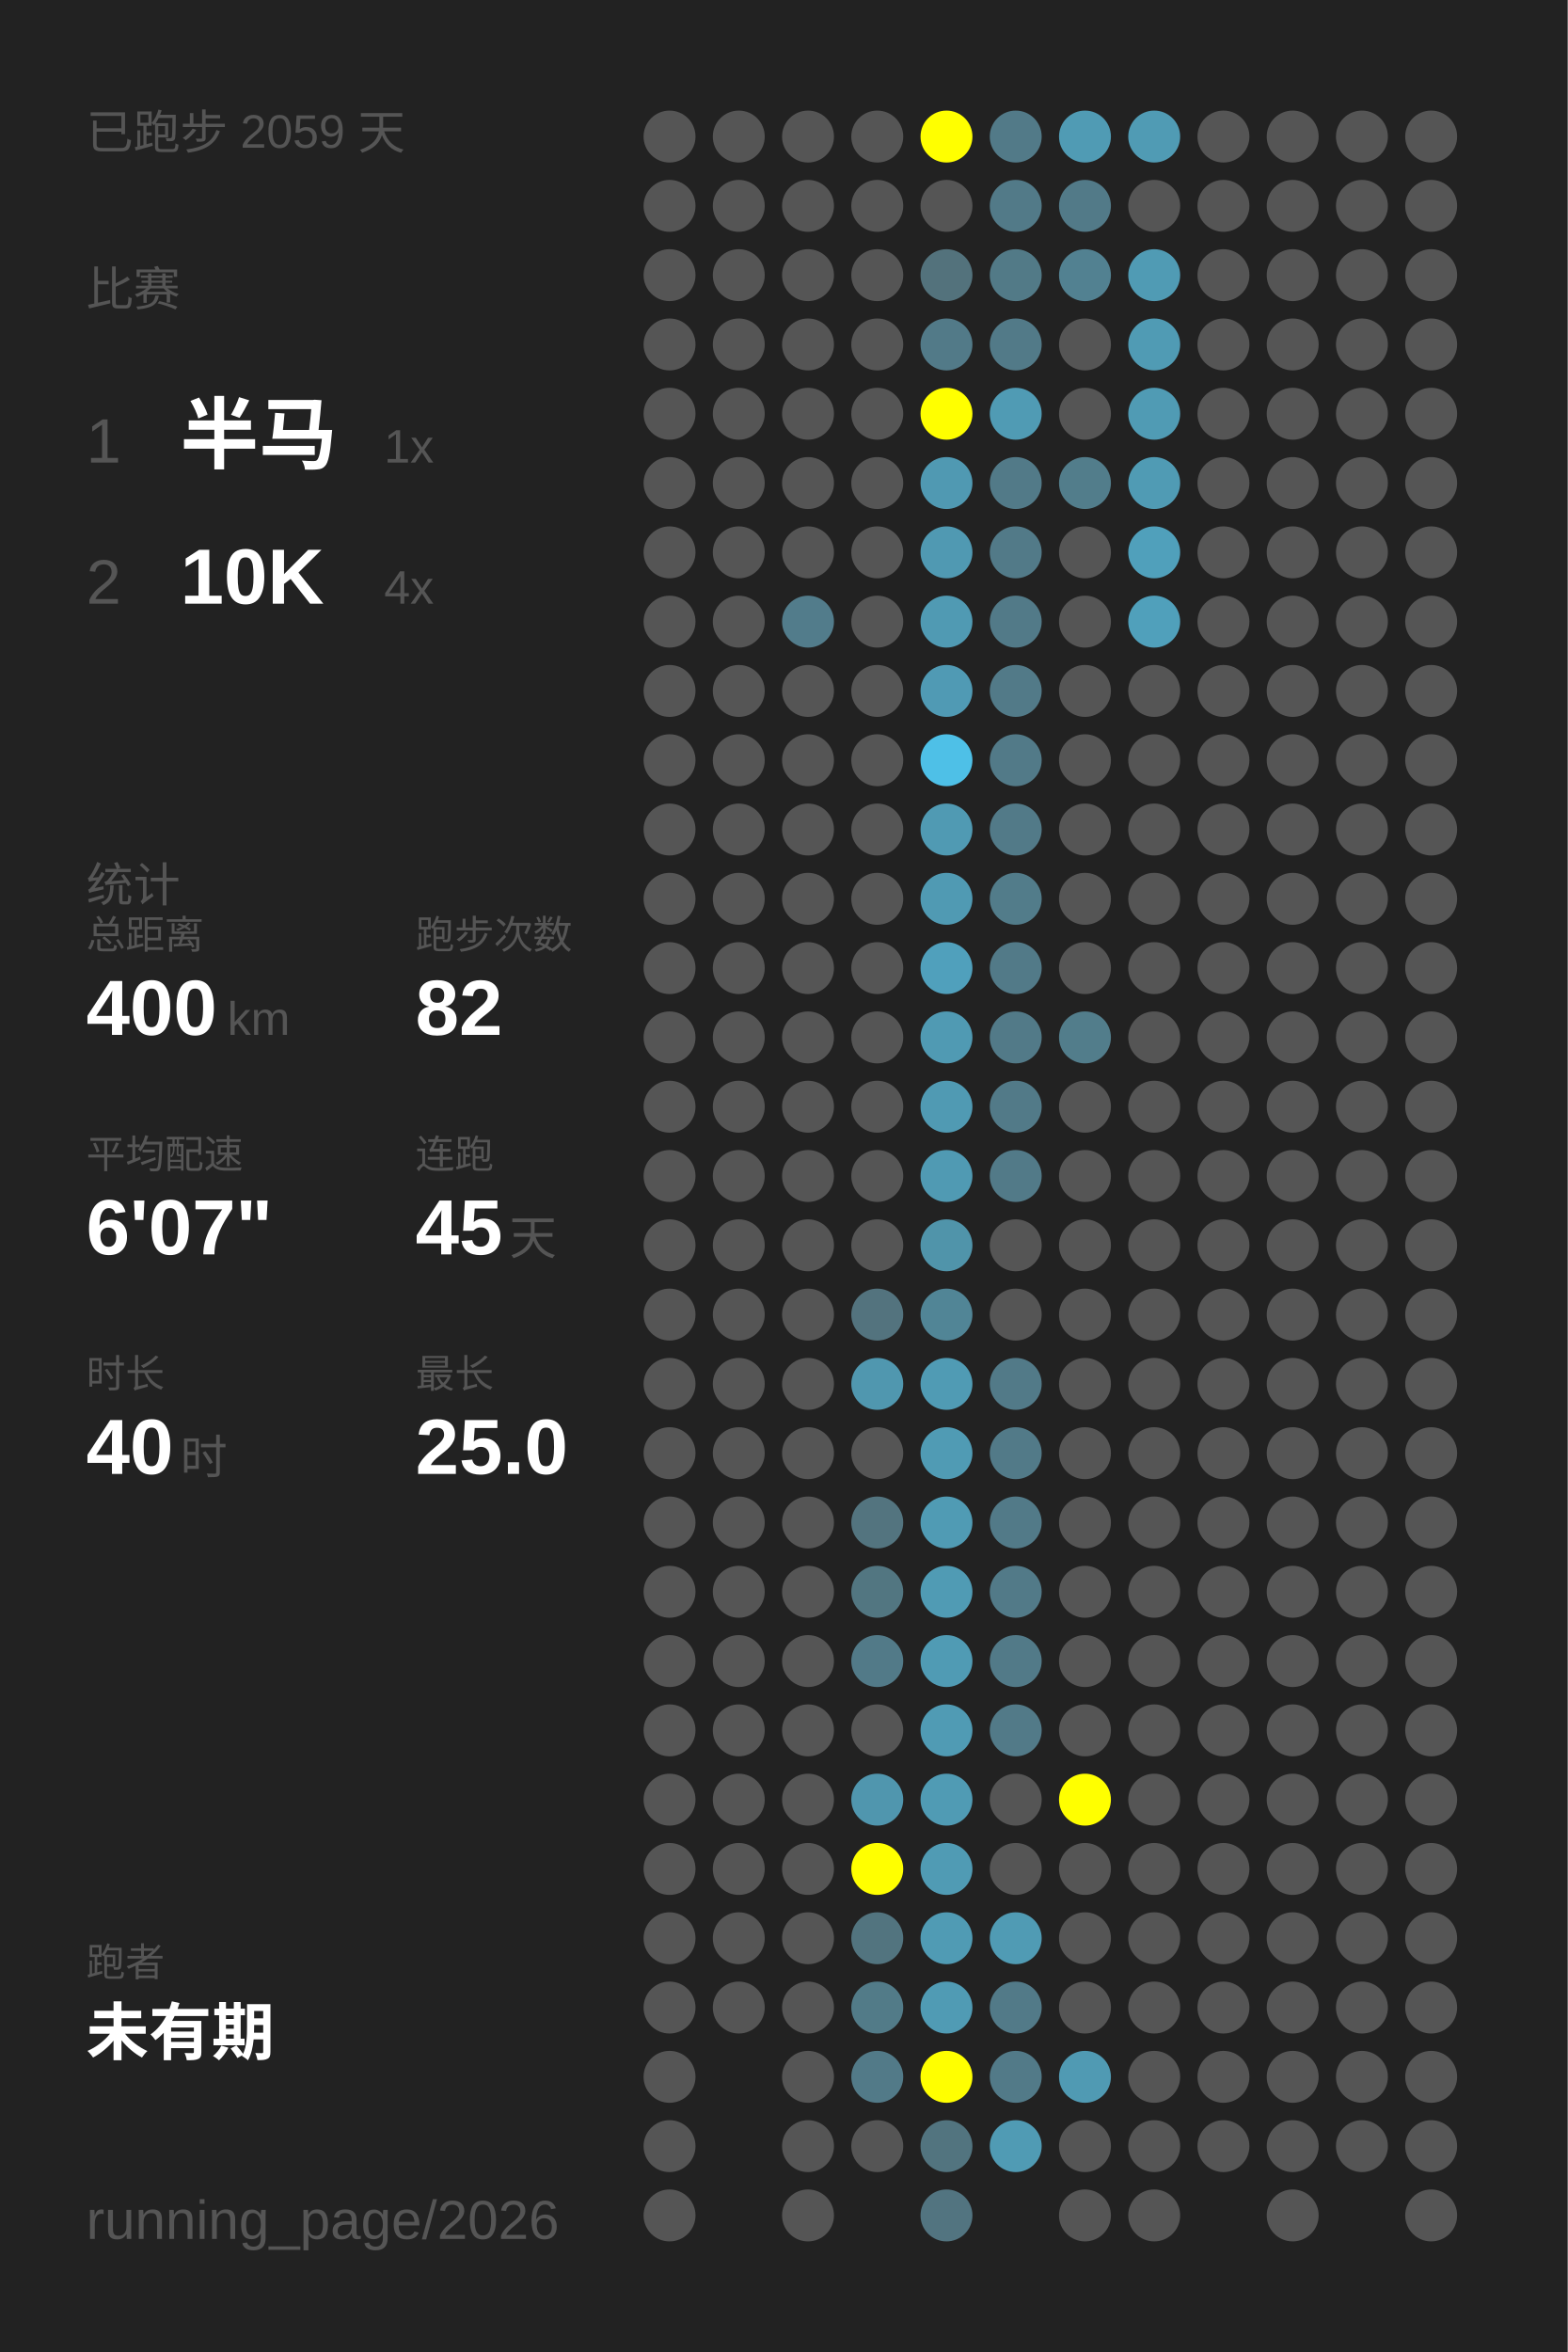
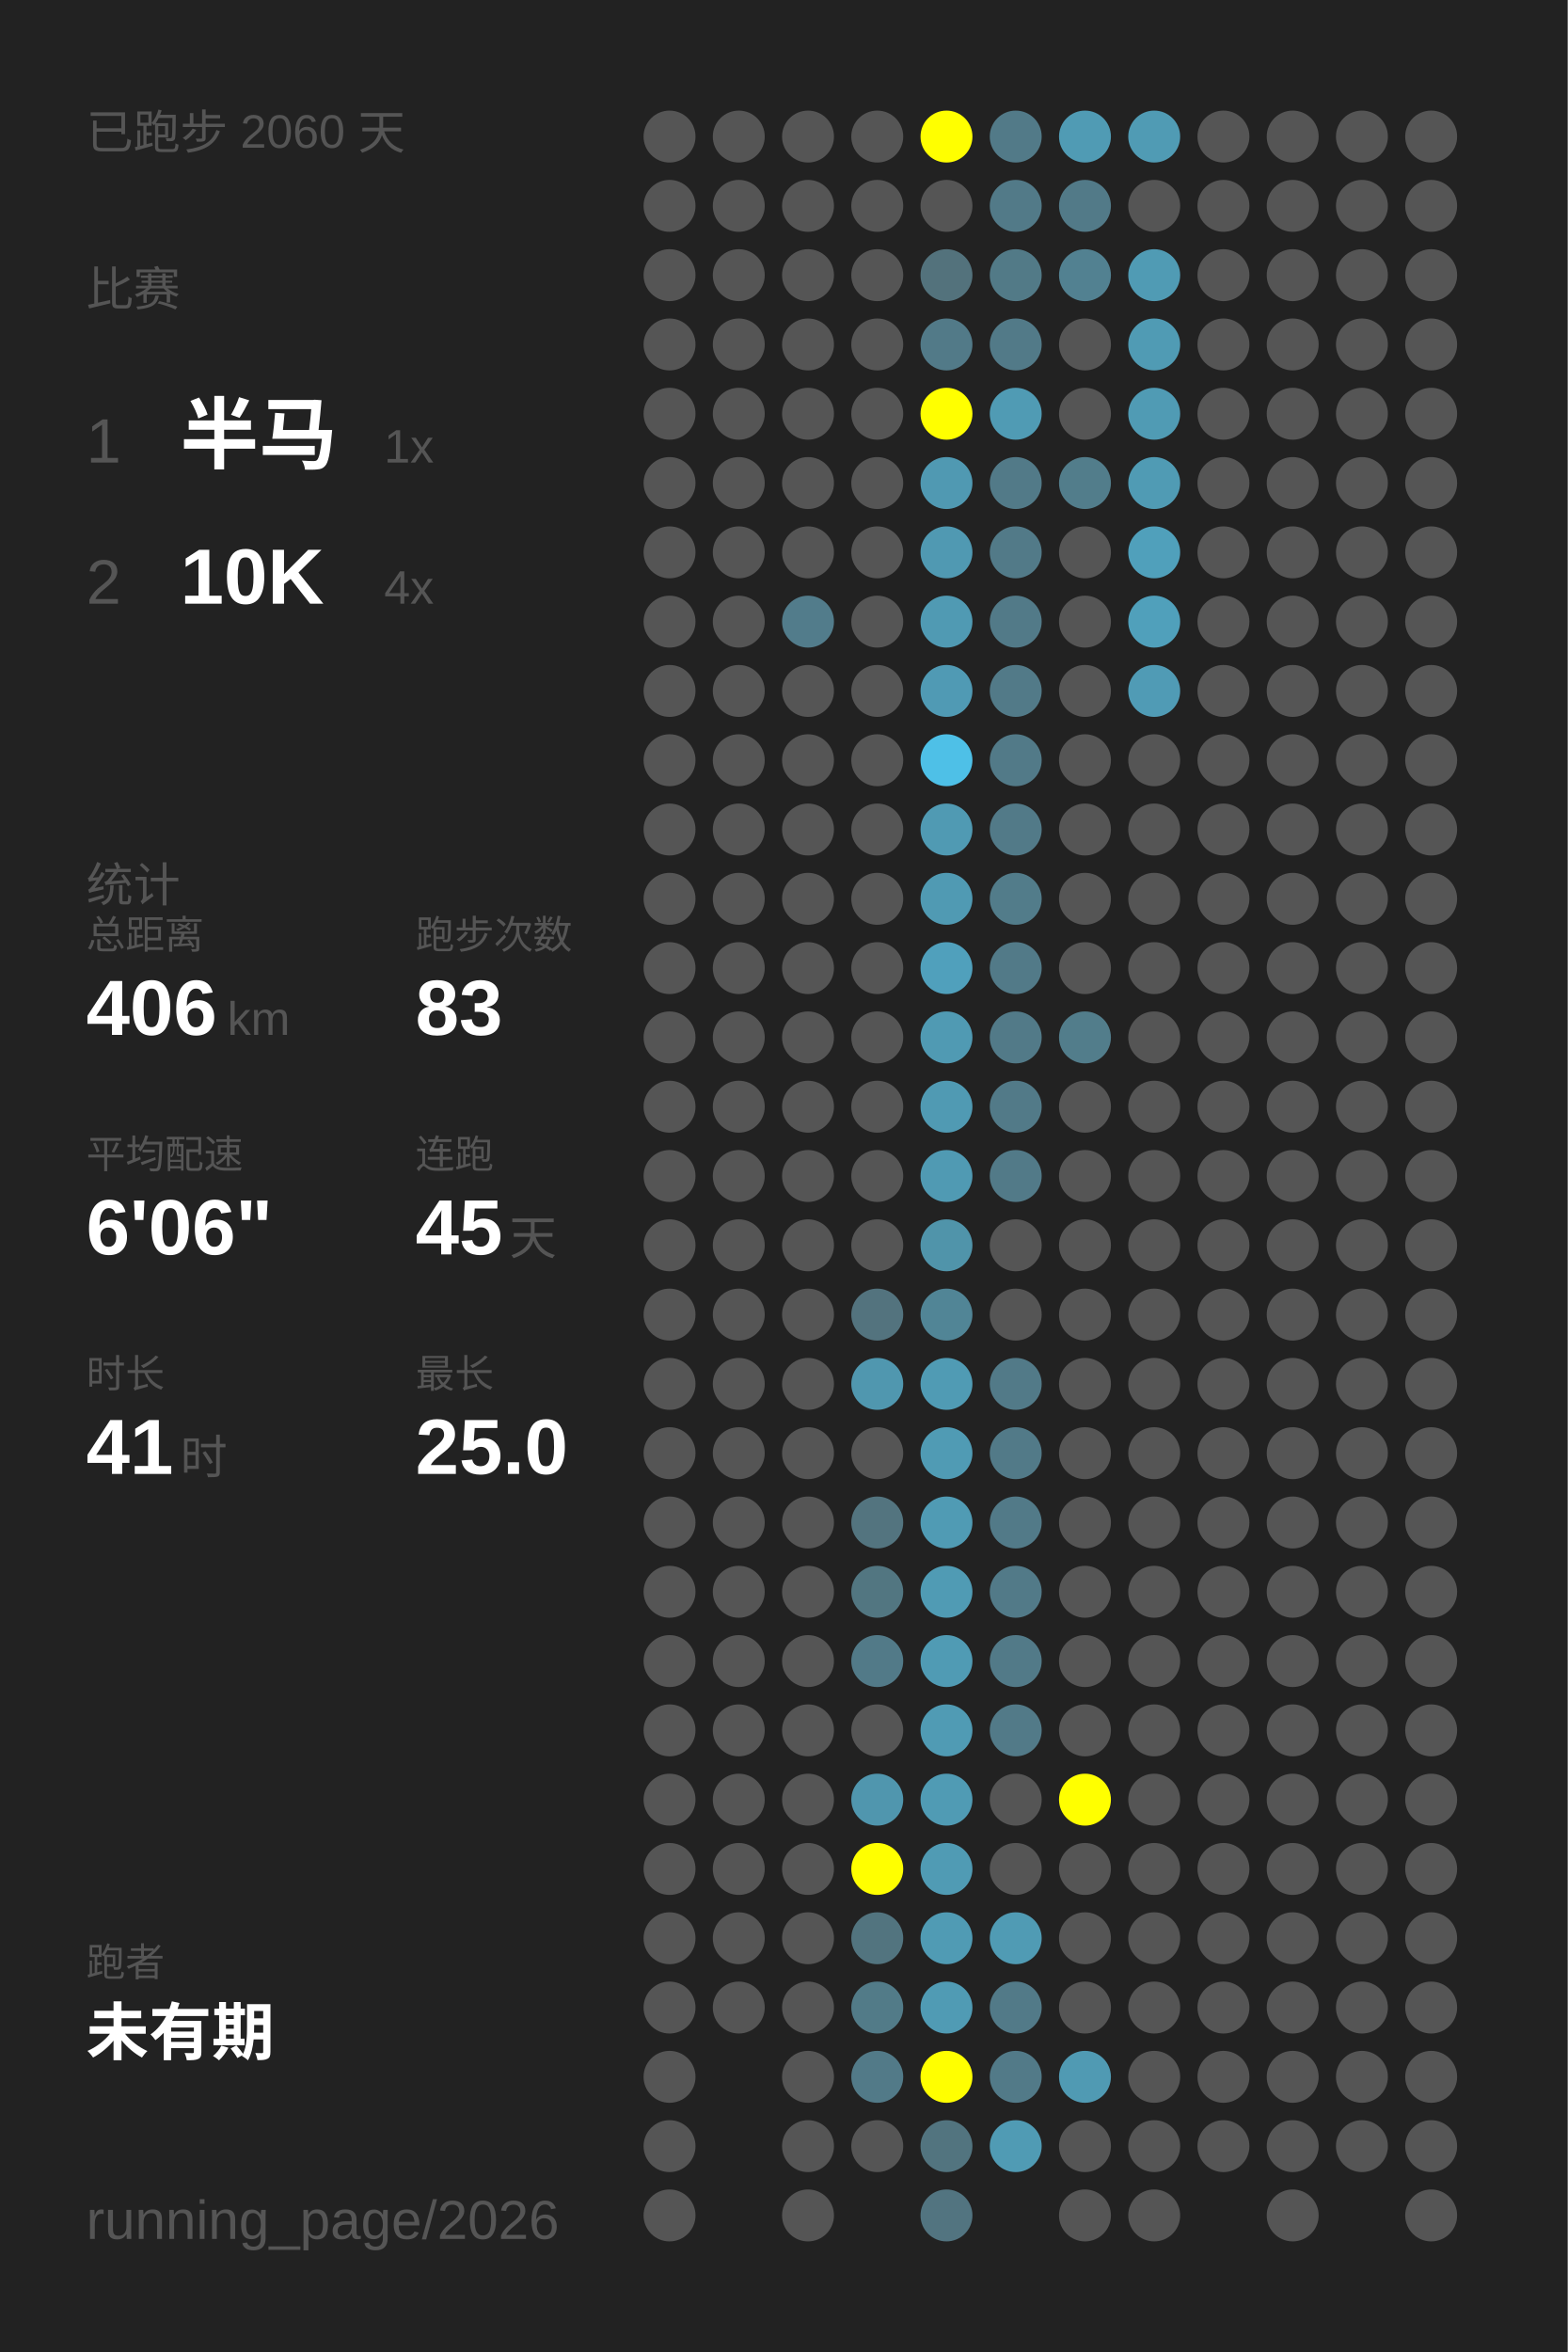
<svg xmlns="http://www.w3.org/2000/svg" baseProfile="full" height="300mm" version="1.1" viewBox="0,0,200,300" width="200mm">
  <defs />
  <rect fill="#222222" height="300" width="200" x="0" y="0" />
-   <text fill="#555555" style="font-size:6px; font-family:Arial;" x="11" y="19">已跑步 2059 天</text>
+   <text fill="#555555" style="font-size:6px; font-family:Arial;" x="11" y="19">已跑步 2060 天</text>
  <text fill="#555555" style="font-size:6px; font-family:Arial;" x="11" y="39">比赛</text>
  <text fill="#555555" style="font-size:8px; font-family:Arial;" x="11" y="59">1</text>
  <text fill="#FFFFFF" style="font-size:10px; font-family:Arial; font-weight:bold;" x="23" y="59">半马</text>
  <text fill="#555555" style="font-size:6px; font-family:Arial;" x="49" y="59">1x</text>
  <text fill="#555555" style="font-size:8px; font-family:Arial;" x="11" y="77">2</text>
  <text fill="#FFFFFF" style="font-size:10px; font-family:Arial; font-weight:bold;" x="23" y="77">10K</text>
  <text fill="#555555" style="font-size:6px; font-family:Arial;" x="49" y="77">4x</text>
  <text fill="#555555" style="font-size:6px; font-family:Arial;" x="11" y="115">统计</text>
  <text fill="#555555" style="font-size:5px; font-family:Arial;" x="11" y="121">总距离</text>
-   <text fill="#FFFFFF" style="font-size:10px; font-family:Arial; font-weight:bold;" x="11" y="132">400</text>
+   <text fill="#FFFFFF" style="font-size:10px; font-family:Arial; font-weight:bold;" x="11" y="132">406</text>
  <text fill="#555555" style="font-size:6px; font-family:Arial;" x="29" y="132">km</text>
  <text fill="#555555" style="font-size:5px; font-family:Arial;" x="53" y="121">跑步次数</text>
-   <text fill="#FFFFFF" style="font-size:10px; font-family:Arial; font-weight:bold;" x="53" y="132">82</text>
+   <text fill="#FFFFFF" style="font-size:10px; font-family:Arial; font-weight:bold;" x="53" y="132">83</text>
  <text fill="#555555" style="font-size:5px; font-family:Arial;" x="11" y="149">平均配速</text>
-   <text fill="#FFFFFF" style="font-size:10px; font-family:Arial; font-weight:bold;" x="11" y="160">6'07"</text>
+   <text fill="#FFFFFF" style="font-size:10px; font-family:Arial; font-weight:bold;" x="11" y="160">6'06"</text>
  <text fill="#555555" style="font-size:5px; font-family:Arial;" x="53" y="149">连跑</text>
  <text fill="#FFFFFF" style="font-size:10px; font-family:Arial; font-weight:bold;" x="53" y="160">45</text>
  <text fill="#555555" style="font-size:6px; font-family:Arial;" x="65" y="160">天</text>
  <text fill="#555555" style="font-size:5px; font-family:Arial;" x="11" y="177">时长</text>
-   <text fill="#FFFFFF" style="font-size:10px; font-family:Arial; font-weight:bold;" x="11" y="188">40</text>
+   <text fill="#FFFFFF" style="font-size:10px; font-family:Arial; font-weight:bold;" x="11" y="188">41</text>
  <text fill="#555555" style="font-size:6px; font-family:Arial;" x="23" y="188">时</text>
  <text fill="#555555" style="font-size:5px; font-family:Arial;" x="53" y="177">最长</text>
  <text fill="#FFFFFF" style="font-size:10px; font-family:Arial; font-weight:bold;" x="53" y="188">25.0</text>
  <text fill="#555555" style="font-size:5px; font-family:Arial;" x="11" y="252.065">跑者</text>
  <text fill="#FFFFFF" style="font-size:8px; font-family:Arial; font-weight:bold;" x="11" y="262.065">未有期</text>
  <text fill="#555555" style="font-size:7px; font-family:Arial;" x="11" y="285.581">running_page/2026</text>
  <circle cx="85.417" cy="17.419" fill="#555555" r="3.312" />
  <circle cx="85.417" cy="26.258" fill="#555555" r="3.312" />
  <circle cx="85.417" cy="35.097" fill="#555555" r="3.312" />
  <circle cx="85.417" cy="43.935" fill="#555555" r="3.312" />
  <circle cx="85.417" cy="52.774" fill="#555555" r="3.312" />
  <circle cx="85.417" cy="61.613" fill="#555555" r="3.312" />
  <circle cx="85.417" cy="70.452" fill="#555555" r="3.312" />
  <circle cx="85.417" cy="79.29" fill="#555555" r="3.312" />
  <circle cx="85.417" cy="88.129" fill="#555555" r="3.312" />
  <circle cx="85.417" cy="96.968" fill="#555555" r="3.312" />
  <circle cx="85.417" cy="105.806" fill="#555555" r="3.312" />
  <circle cx="85.417" cy="114.645" fill="#555555" r="3.312" />
  <circle cx="85.417" cy="123.484" fill="#555555" r="3.312" />
  <circle cx="85.417" cy="132.323" fill="#555555" r="3.312" />
  <circle cx="85.417" cy="141.161" fill="#555555" r="3.312" />
  <circle cx="85.417" cy="150" fill="#555555" r="3.312" />
  <circle cx="85.417" cy="158.839" fill="#555555" r="3.312" />
  <circle cx="85.417" cy="167.677" fill="#555555" r="3.312" />
  <circle cx="85.417" cy="176.516" fill="#555555" r="3.312" />
  <circle cx="85.417" cy="185.355" fill="#555555" r="3.312" />
  <circle cx="85.417" cy="194.194" fill="#555555" r="3.312" />
  <circle cx="85.417" cy="203.032" fill="#555555" r="3.312" />
  <circle cx="85.417" cy="211.871" fill="#555555" r="3.312" />
  <circle cx="85.417" cy="220.71" fill="#555555" r="3.312" />
  <circle cx="85.417" cy="229.548" fill="#555555" r="3.312" />
  <circle cx="85.417" cy="238.387" fill="#555555" r="3.312" />
  <circle cx="85.417" cy="247.226" fill="#555555" r="3.312" />
  <circle cx="85.417" cy="256.065" fill="#555555" r="3.312" />
  <circle cx="85.417" cy="264.903" fill="#555555" r="3.312" />
  <circle cx="85.417" cy="273.742" fill="#555555" r="3.312" />
  <circle cx="85.417" cy="282.581" fill="#555555" r="3.312" />
  <circle cx="94.25" cy="17.419" fill="#555555" r="3.312" />
  <circle cx="94.25" cy="26.258" fill="#555555" r="3.312" />
  <circle cx="94.25" cy="35.097" fill="#555555" r="3.312" />
  <circle cx="94.25" cy="43.935" fill="#555555" r="3.312" />
  <circle cx="94.25" cy="52.774" fill="#555555" r="3.312" />
  <circle cx="94.25" cy="61.613" fill="#555555" r="3.312" />
  <circle cx="94.25" cy="70.452" fill="#555555" r="3.312" />
  <circle cx="94.25" cy="79.29" fill="#555555" r="3.312" />
  <circle cx="94.25" cy="88.129" fill="#555555" r="3.312" />
  <circle cx="94.25" cy="96.968" fill="#555555" r="3.312" />
  <circle cx="94.25" cy="105.806" fill="#555555" r="3.312" />
  <circle cx="94.25" cy="114.645" fill="#555555" r="3.312" />
  <circle cx="94.25" cy="123.484" fill="#555555" r="3.312" />
  <circle cx="94.25" cy="132.323" fill="#555555" r="3.312" />
  <circle cx="94.25" cy="141.161" fill="#555555" r="3.312" />
  <circle cx="94.25" cy="150" fill="#555555" r="3.312" />
  <circle cx="94.25" cy="158.839" fill="#555555" r="3.312" />
  <circle cx="94.25" cy="167.677" fill="#555555" r="3.312" />
  <circle cx="94.25" cy="176.516" fill="#555555" r="3.312" />
  <circle cx="94.25" cy="185.355" fill="#555555" r="3.312" />
  <circle cx="94.25" cy="194.194" fill="#555555" r="3.312" />
  <circle cx="94.25" cy="203.032" fill="#555555" r="3.312" />
  <circle cx="94.25" cy="211.871" fill="#555555" r="3.312" />
  <circle cx="94.25" cy="220.71" fill="#555555" r="3.312" />
  <circle cx="94.25" cy="229.548" fill="#555555" r="3.312" />
  <circle cx="94.25" cy="238.387" fill="#555555" r="3.312" />
  <circle cx="94.25" cy="247.226" fill="#555555" r="3.312" />
  <circle cx="94.25" cy="256.065" fill="#555555" r="3.312" />
  <circle cx="103.083" cy="17.419" fill="#555555" r="3.312" />
  <circle cx="103.083" cy="26.258" fill="#555555" r="3.312" />
  <circle cx="103.083" cy="35.097" fill="#555555" r="3.312" />
  <circle cx="103.083" cy="43.935" fill="#555555" r="3.312" />
  <circle cx="103.083" cy="52.774" fill="#555555" r="3.312" />
  <circle cx="103.083" cy="61.613" fill="#555555" r="3.312" />
  <circle cx="103.083" cy="70.452" fill="#555555" r="3.312" />
  <circle cx="103.083" cy="79.29" fill="#527c8b" r="3.312" />
  <circle cx="103.083" cy="88.129" fill="#555555" r="3.312" />
  <circle cx="103.083" cy="96.968" fill="#555555" r="3.312" />
  <circle cx="103.083" cy="105.806" fill="#555555" r="3.312" />
  <circle cx="103.083" cy="114.645" fill="#555555" r="3.312" />
  <circle cx="103.083" cy="123.484" fill="#555555" r="3.312" />
  <circle cx="103.083" cy="132.323" fill="#555555" r="3.312" />
  <circle cx="103.083" cy="141.161" fill="#555555" r="3.312" />
  <circle cx="103.083" cy="150" fill="#555555" r="3.312" />
  <circle cx="103.083" cy="158.839" fill="#555555" r="3.312" />
  <circle cx="103.083" cy="167.677" fill="#555555" r="3.312" />
  <circle cx="103.083" cy="176.516" fill="#555555" r="3.312" />
  <circle cx="103.083" cy="185.355" fill="#555555" r="3.312" />
  <circle cx="103.083" cy="194.194" fill="#555555" r="3.312" />
  <circle cx="103.083" cy="203.032" fill="#555555" r="3.312" />
  <circle cx="103.083" cy="211.871" fill="#555555" r="3.312" />
  <circle cx="103.083" cy="220.71" fill="#555555" r="3.312" />
  <circle cx="103.083" cy="229.548" fill="#555555" r="3.312" />
  <circle cx="103.083" cy="238.387" fill="#555555" r="3.312" />
  <circle cx="103.083" cy="247.226" fill="#555555" r="3.312" />
  <circle cx="103.083" cy="256.065" fill="#555555" r="3.312" />
  <circle cx="103.083" cy="264.903" fill="#555555" r="3.312" />
  <circle cx="103.083" cy="273.742" fill="#555555" r="3.312" />
  <circle cx="103.083" cy="282.581" fill="#555555" r="3.312" />
  <circle cx="111.917" cy="17.419" fill="#555555" r="3.312" />
  <circle cx="111.917" cy="26.258" fill="#555555" r="3.312" />
  <circle cx="111.917" cy="35.097" fill="#555555" r="3.312" />
  <circle cx="111.917" cy="43.935" fill="#555555" r="3.312" />
  <circle cx="111.917" cy="52.774" fill="#555555" r="3.312" />
  <circle cx="111.917" cy="61.613" fill="#555555" r="3.312" />
  <circle cx="111.917" cy="70.452" fill="#555555" r="3.312" />
  <circle cx="111.917" cy="79.29" fill="#555555" r="3.312" />
  <circle cx="111.917" cy="88.129" fill="#555555" r="3.312" />
  <circle cx="111.917" cy="96.968" fill="#555555" r="3.312" />
  <circle cx="111.917" cy="105.806" fill="#555555" r="3.312" />
  <circle cx="111.917" cy="114.645" fill="#555555" r="3.312" />
  <circle cx="111.917" cy="123.484" fill="#555555" r="3.312" />
  <circle cx="111.917" cy="132.323" fill="#555555" r="3.312" />
  <circle cx="111.917" cy="141.161" fill="#555555" r="3.312" />
  <circle cx="111.917" cy="150" fill="#555555" r="3.312" />
  <circle cx="111.917" cy="158.839" fill="#555555" r="3.312" />
  <circle cx="111.917" cy="167.677" fill="#53737e" r="3.312" />
  <circle cx="111.917" cy="176.516" fill="#5097af" r="3.312" />
  <circle cx="111.917" cy="185.355" fill="#555555" r="3.312" />
  <circle cx="111.917" cy="194.194" fill="#53747f" r="3.312" />
  <circle cx="111.917" cy="203.032" fill="#527681" r="3.312" />
  <circle cx="111.917" cy="211.871" fill="#527a88" r="3.312" />
  <circle cx="111.917" cy="220.71" fill="#555555" r="3.312" />
  <circle cx="111.917" cy="229.548" fill="#5096ae" r="3.312" />
  <circle cx="111.917" cy="238.387" fill="#FFFF00" r="3.312" />
  <circle cx="111.917" cy="247.226" fill="#52747f" r="3.312" />
  <circle cx="111.917" cy="256.065" fill="#527b88" r="3.312" />
  <circle cx="111.917" cy="264.903" fill="#527a88" r="3.312" />
  <circle cx="111.917" cy="273.742" fill="#555555" r="3.312" />
  <circle cx="120.75" cy="17.419" fill="#FFFF00" r="3.312" />
  <circle cx="120.75" cy="26.258" fill="#555555" r="3.312" />
  <circle cx="120.75" cy="35.097" fill="#53727c" r="3.312" />
  <circle cx="120.75" cy="43.935" fill="#527a88" r="3.312" />
  <circle cx="120.75" cy="52.774" fill="#FFFF00" r="3.312" />
  <circle cx="120.75" cy="61.613" fill="#5099b2" r="3.312" />
  <circle cx="120.75" cy="70.452" fill="#5099b2" r="3.312" />
  <circle cx="120.75" cy="79.29" fill="#509ab3" r="3.312" />
  <circle cx="120.75" cy="88.129" fill="#509ab4" r="3.312" />
  <circle cx="120.75" cy="96.968" fill="#4ec0e7" r="3.312" />
  <circle cx="120.75" cy="105.806" fill="#509ab3" r="3.312" />
  <circle cx="120.75" cy="114.645" fill="#509ab3" r="3.312" />
  <circle cx="120.75" cy="123.484" fill="#50a0bc" r="3.312" />
  <circle cx="120.75" cy="132.323" fill="#509ab3" r="3.312" />
  <circle cx="120.75" cy="141.161" fill="#509ab3" r="3.312" />
  <circle cx="120.75" cy="150" fill="#509ab3" r="3.312" />
  <circle cx="120.75" cy="158.839" fill="#5094aa" r="3.312" />
  <circle cx="120.75" cy="167.677" fill="#518596" r="3.312" />
  <circle cx="120.75" cy="176.516" fill="#509bb4" r="3.312" />
  <circle cx="120.75" cy="185.355" fill="#509bb4" r="3.312" />
  <circle cx="120.75" cy="194.194" fill="#509bb4" r="3.312" />
  <circle cx="120.75" cy="203.032" fill="#509bb4" r="3.312" />
  <circle cx="120.75" cy="211.871" fill="#509bb4" r="3.312" />
  <circle cx="120.75" cy="220.71" fill="#509bb4" r="3.312" />
  <circle cx="120.75" cy="229.548" fill="#509bb4" r="3.312" />
  <circle cx="120.75" cy="238.387" fill="#509bb4" r="3.312" />
  <circle cx="120.75" cy="247.226" fill="#509bb4" r="3.312" />
  <circle cx="120.75" cy="256.065" fill="#509bb4" r="3.312" />
  <circle cx="120.75" cy="264.903" fill="#FFFF00" r="3.312" />
  <circle cx="120.75" cy="273.742" fill="#52747f" r="3.312" />
  <circle cx="120.75" cy="282.581" fill="#527480" r="3.312" />
  <circle cx="129.583" cy="17.419" fill="#527a88" r="3.312" />
  <circle cx="129.583" cy="26.258" fill="#527a88" r="3.312" />
  <circle cx="129.583" cy="35.097" fill="#527a87" r="3.312" />
  <circle cx="129.583" cy="43.935" fill="#527a88" r="3.312" />
  <circle cx="129.583" cy="52.774" fill="#509bb4" r="3.312" />
  <circle cx="129.583" cy="61.613" fill="#527a88" r="3.312" />
  <circle cx="129.583" cy="70.452" fill="#527a88" r="3.312" />
  <circle cx="129.583" cy="79.29" fill="#527a88" r="3.312" />
  <circle cx="129.583" cy="88.129" fill="#527a88" r="3.312" />
  <circle cx="129.583" cy="96.968" fill="#527a88" r="3.312" />
  <circle cx="129.583" cy="105.806" fill="#527a88" r="3.312" />
  <circle cx="129.583" cy="114.645" fill="#527c8a" r="3.312" />
  <circle cx="129.583" cy="123.484" fill="#527a88" r="3.312" />
  <circle cx="129.583" cy="132.323" fill="#527a88" r="3.312" />
  <circle cx="129.583" cy="141.161" fill="#527a88" r="3.312" />
  <circle cx="129.583" cy="150" fill="#527a88" r="3.312" />
  <circle cx="129.583" cy="158.839" fill="#555555" r="3.312" />
  <circle cx="129.583" cy="167.677" fill="#555555" r="3.312" />
  <circle cx="129.583" cy="176.516" fill="#527a88" r="3.312" />
  <circle cx="129.583" cy="185.355" fill="#527a88" r="3.312" />
  <circle cx="129.583" cy="194.194" fill="#527a88" r="3.312" />
  <circle cx="129.583" cy="203.032" fill="#527a88" r="3.312" />
  <circle cx="129.583" cy="211.871" fill="#527a88" r="3.312" />
  <circle cx="129.583" cy="220.71" fill="#527a88" r="3.312" />
  <circle cx="129.583" cy="229.548" fill="#555555" r="3.312" />
  <circle cx="129.583" cy="238.387" fill="#555555" r="3.312" />
  <circle cx="129.583" cy="247.226" fill="#509bb4" r="3.312" />
  <circle cx="129.583" cy="256.065" fill="#527a88" r="3.312" />
  <circle cx="129.583" cy="264.903" fill="#527a88" r="3.312" />
  <circle cx="129.583" cy="273.742" fill="#509bb4" r="3.312" />
  <circle cx="138.417" cy="17.419" fill="#509bb4" r="3.312" />
  <circle cx="138.417" cy="26.258" fill="#527a88" r="3.312" />
  <circle cx="138.417" cy="35.097" fill="#528191" r="3.312" />
  <circle cx="138.417" cy="43.935" fill="#555555" r="3.312" />
  <circle cx="138.417" cy="52.774" fill="#555555" r="3.312" />
  <circle cx="138.417" cy="61.613" fill="#527d8b" r="3.312" />
  <circle cx="138.417" cy="70.452" fill="#555555" r="3.312" />
  <circle cx="138.417" cy="79.29" fill="#555555" r="3.312" />
  <circle cx="138.417" cy="88.129" fill="#555555" r="3.312" />
  <circle cx="138.417" cy="96.968" fill="#555555" r="3.312" />
  <circle cx="138.417" cy="105.806" fill="#555555" r="3.312" />
  <circle cx="138.417" cy="114.645" fill="#555555" r="3.312" />
  <circle cx="138.417" cy="123.484" fill="#555555" r="3.312" />
  <circle cx="138.417" cy="132.323" fill="#527d8b" r="3.312" />
  <circle cx="138.417" cy="141.161" fill="#555555" r="3.312" />
  <circle cx="138.417" cy="150" fill="#555555" r="3.312" />
  <circle cx="138.417" cy="158.839" fill="#555555" r="3.312" />
  <circle cx="138.417" cy="167.677" fill="#555555" r="3.312" />
  <circle cx="138.417" cy="176.516" fill="#555555" r="3.312" />
  <circle cx="138.417" cy="185.355" fill="#555555" r="3.312" />
  <circle cx="138.417" cy="194.194" fill="#555555" r="3.312" />
  <circle cx="138.417" cy="203.032" fill="#555555" r="3.312" />
  <circle cx="138.417" cy="211.871" fill="#555555" r="3.312" />
  <circle cx="138.417" cy="220.71" fill="#555555" r="3.312" />
  <circle cx="138.417" cy="229.548" fill="#FFFF00" r="3.312" />
  <circle cx="138.417" cy="238.387" fill="#555555" r="3.312" />
  <circle cx="138.417" cy="247.226" fill="#555555" r="3.312" />
  <circle cx="138.417" cy="256.065" fill="#555555" r="3.312" />
  <circle cx="138.417" cy="264.903" fill="#509ab3" r="3.312" />
  <circle cx="138.417" cy="273.742" fill="#555555" r="3.312" />
  <circle cx="138.417" cy="282.581" fill="#555555" r="3.312" />
  <circle cx="147.25" cy="17.419" fill="#509bb4" r="3.312" />
  <circle cx="147.25" cy="26.258" fill="#555555" r="3.312" />
  <circle cx="147.25" cy="35.097" fill="#509bb4" r="3.312" />
  <circle cx="147.25" cy="43.935" fill="#509bb4" r="3.312" />
  <circle cx="147.25" cy="52.774" fill="#509bb4" r="3.312" />
  <circle cx="147.25" cy="61.613" fill="#509bb4" r="3.312" />
  <circle cx="147.25" cy="70.452" fill="#50a0bb" r="3.312" />
  <circle cx="147.25" cy="79.29" fill="#50a0bb" r="3.312" />
-   <circle cx="147.25" cy="88.129" fill="#555555" r="3.312" />
+   <circle cx="147.25" cy="88.129" fill="#509bb5" r="3.312" />
  <circle cx="147.25" cy="96.968" fill="#555555" r="3.312" />
  <circle cx="147.25" cy="105.806" fill="#555555" r="3.312" />
  <circle cx="147.25" cy="114.645" fill="#555555" r="3.312" />
  <circle cx="147.25" cy="123.484" fill="#555555" r="3.312" />
  <circle cx="147.25" cy="132.323" fill="#555555" r="3.312" />
  <circle cx="147.25" cy="141.161" fill="#555555" r="3.312" />
  <circle cx="147.25" cy="150" fill="#555555" r="3.312" />
  <circle cx="147.25" cy="158.839" fill="#555555" r="3.312" />
  <circle cx="147.25" cy="167.677" fill="#555555" r="3.312" />
  <circle cx="147.25" cy="176.516" fill="#555555" r="3.312" />
  <circle cx="147.25" cy="185.355" fill="#555555" r="3.312" />
  <circle cx="147.25" cy="194.194" fill="#555555" r="3.312" />
  <circle cx="147.25" cy="203.032" fill="#555555" r="3.312" />
  <circle cx="147.25" cy="211.871" fill="#555555" r="3.312" />
  <circle cx="147.25" cy="220.71" fill="#555555" r="3.312" />
  <circle cx="147.25" cy="229.548" fill="#555555" r="3.312" />
  <circle cx="147.25" cy="238.387" fill="#555555" r="3.312" />
  <circle cx="147.25" cy="247.226" fill="#555555" r="3.312" />
  <circle cx="147.25" cy="256.065" fill="#555555" r="3.312" />
  <circle cx="147.25" cy="264.903" fill="#555555" r="3.312" />
  <circle cx="147.25" cy="273.742" fill="#555555" r="3.312" />
  <circle cx="147.25" cy="282.581" fill="#555555" r="3.312" />
  <circle cx="156.083" cy="17.419" fill="#555555" r="3.312" />
  <circle cx="156.083" cy="26.258" fill="#555555" r="3.312" />
  <circle cx="156.083" cy="35.097" fill="#555555" r="3.312" />
  <circle cx="156.083" cy="43.935" fill="#555555" r="3.312" />
  <circle cx="156.083" cy="52.774" fill="#555555" r="3.312" />
  <circle cx="156.083" cy="61.613" fill="#555555" r="3.312" />
  <circle cx="156.083" cy="70.452" fill="#555555" r="3.312" />
  <circle cx="156.083" cy="79.29" fill="#555555" r="3.312" />
  <circle cx="156.083" cy="88.129" fill="#555555" r="3.312" />
  <circle cx="156.083" cy="96.968" fill="#555555" r="3.312" />
  <circle cx="156.083" cy="105.806" fill="#555555" r="3.312" />
  <circle cx="156.083" cy="114.645" fill="#555555" r="3.312" />
  <circle cx="156.083" cy="123.484" fill="#555555" r="3.312" />
  <circle cx="156.083" cy="132.323" fill="#555555" r="3.312" />
  <circle cx="156.083" cy="141.161" fill="#555555" r="3.312" />
  <circle cx="156.083" cy="150" fill="#555555" r="3.312" />
  <circle cx="156.083" cy="158.839" fill="#555555" r="3.312" />
  <circle cx="156.083" cy="167.677" fill="#555555" r="3.312" />
  <circle cx="156.083" cy="176.516" fill="#555555" r="3.312" />
  <circle cx="156.083" cy="185.355" fill="#555555" r="3.312" />
  <circle cx="156.083" cy="194.194" fill="#555555" r="3.312" />
  <circle cx="156.083" cy="203.032" fill="#555555" r="3.312" />
  <circle cx="156.083" cy="211.871" fill="#555555" r="3.312" />
  <circle cx="156.083" cy="220.71" fill="#555555" r="3.312" />
  <circle cx="156.083" cy="229.548" fill="#555555" r="3.312" />
  <circle cx="156.083" cy="238.387" fill="#555555" r="3.312" />
  <circle cx="156.083" cy="247.226" fill="#555555" r="3.312" />
  <circle cx="156.083" cy="256.065" fill="#555555" r="3.312" />
  <circle cx="156.083" cy="264.903" fill="#555555" r="3.312" />
  <circle cx="156.083" cy="273.742" fill="#555555" r="3.312" />
  <circle cx="164.917" cy="17.419" fill="#555555" r="3.312" />
  <circle cx="164.917" cy="26.258" fill="#555555" r="3.312" />
  <circle cx="164.917" cy="35.097" fill="#555555" r="3.312" />
  <circle cx="164.917" cy="43.935" fill="#555555" r="3.312" />
  <circle cx="164.917" cy="52.774" fill="#555555" r="3.312" />
  <circle cx="164.917" cy="61.613" fill="#555555" r="3.312" />
  <circle cx="164.917" cy="70.452" fill="#555555" r="3.312" />
  <circle cx="164.917" cy="79.29" fill="#555555" r="3.312" />
  <circle cx="164.917" cy="88.129" fill="#555555" r="3.312" />
  <circle cx="164.917" cy="96.968" fill="#555555" r="3.312" />
  <circle cx="164.917" cy="105.806" fill="#555555" r="3.312" />
  <circle cx="164.917" cy="114.645" fill="#555555" r="3.312" />
  <circle cx="164.917" cy="123.484" fill="#555555" r="3.312" />
  <circle cx="164.917" cy="132.323" fill="#555555" r="3.312" />
  <circle cx="164.917" cy="141.161" fill="#555555" r="3.312" />
  <circle cx="164.917" cy="150" fill="#555555" r="3.312" />
  <circle cx="164.917" cy="158.839" fill="#555555" r="3.312" />
  <circle cx="164.917" cy="167.677" fill="#555555" r="3.312" />
  <circle cx="164.917" cy="176.516" fill="#555555" r="3.312" />
  <circle cx="164.917" cy="185.355" fill="#555555" r="3.312" />
  <circle cx="164.917" cy="194.194" fill="#555555" r="3.312" />
  <circle cx="164.917" cy="203.032" fill="#555555" r="3.312" />
  <circle cx="164.917" cy="211.871" fill="#555555" r="3.312" />
  <circle cx="164.917" cy="220.71" fill="#555555" r="3.312" />
  <circle cx="164.917" cy="229.548" fill="#555555" r="3.312" />
  <circle cx="164.917" cy="238.387" fill="#555555" r="3.312" />
  <circle cx="164.917" cy="247.226" fill="#555555" r="3.312" />
  <circle cx="164.917" cy="256.065" fill="#555555" r="3.312" />
  <circle cx="164.917" cy="264.903" fill="#555555" r="3.312" />
  <circle cx="164.917" cy="273.742" fill="#555555" r="3.312" />
  <circle cx="164.917" cy="282.581" fill="#555555" r="3.312" />
  <circle cx="173.75" cy="17.419" fill="#555555" r="3.312" />
  <circle cx="173.75" cy="26.258" fill="#555555" r="3.312" />
  <circle cx="173.75" cy="35.097" fill="#555555" r="3.312" />
  <circle cx="173.75" cy="43.935" fill="#555555" r="3.312" />
  <circle cx="173.75" cy="52.774" fill="#555555" r="3.312" />
  <circle cx="173.75" cy="61.613" fill="#555555" r="3.312" />
  <circle cx="173.75" cy="70.452" fill="#555555" r="3.312" />
  <circle cx="173.75" cy="79.29" fill="#555555" r="3.312" />
  <circle cx="173.75" cy="88.129" fill="#555555" r="3.312" />
  <circle cx="173.75" cy="96.968" fill="#555555" r="3.312" />
  <circle cx="173.75" cy="105.806" fill="#555555" r="3.312" />
  <circle cx="173.75" cy="114.645" fill="#555555" r="3.312" />
  <circle cx="173.75" cy="123.484" fill="#555555" r="3.312" />
  <circle cx="173.75" cy="132.323" fill="#555555" r="3.312" />
  <circle cx="173.75" cy="141.161" fill="#555555" r="3.312" />
  <circle cx="173.75" cy="150" fill="#555555" r="3.312" />
  <circle cx="173.75" cy="158.839" fill="#555555" r="3.312" />
  <circle cx="173.75" cy="167.677" fill="#555555" r="3.312" />
  <circle cx="173.75" cy="176.516" fill="#555555" r="3.312" />
  <circle cx="173.75" cy="185.355" fill="#555555" r="3.312" />
  <circle cx="173.75" cy="194.194" fill="#555555" r="3.312" />
  <circle cx="173.75" cy="203.032" fill="#555555" r="3.312" />
  <circle cx="173.75" cy="211.871" fill="#555555" r="3.312" />
  <circle cx="173.75" cy="220.71" fill="#555555" r="3.312" />
  <circle cx="173.75" cy="229.548" fill="#555555" r="3.312" />
  <circle cx="173.75" cy="238.387" fill="#555555" r="3.312" />
  <circle cx="173.75" cy="247.226" fill="#555555" r="3.312" />
  <circle cx="173.75" cy="256.065" fill="#555555" r="3.312" />
  <circle cx="173.75" cy="264.903" fill="#555555" r="3.312" />
  <circle cx="173.75" cy="273.742" fill="#555555" r="3.312" />
  <circle cx="182.583" cy="17.419" fill="#555555" r="3.312" />
  <circle cx="182.583" cy="26.258" fill="#555555" r="3.312" />
  <circle cx="182.583" cy="35.097" fill="#555555" r="3.312" />
  <circle cx="182.583" cy="43.935" fill="#555555" r="3.312" />
  <circle cx="182.583" cy="52.774" fill="#555555" r="3.312" />
  <circle cx="182.583" cy="61.613" fill="#555555" r="3.312" />
  <circle cx="182.583" cy="70.452" fill="#555555" r="3.312" />
  <circle cx="182.583" cy="79.29" fill="#555555" r="3.312" />
  <circle cx="182.583" cy="88.129" fill="#555555" r="3.312" />
  <circle cx="182.583" cy="96.968" fill="#555555" r="3.312" />
  <circle cx="182.583" cy="105.806" fill="#555555" r="3.312" />
  <circle cx="182.583" cy="114.645" fill="#555555" r="3.312" />
  <circle cx="182.583" cy="123.484" fill="#555555" r="3.312" />
  <circle cx="182.583" cy="132.323" fill="#555555" r="3.312" />
  <circle cx="182.583" cy="141.161" fill="#555555" r="3.312" />
  <circle cx="182.583" cy="150" fill="#555555" r="3.312" />
  <circle cx="182.583" cy="158.839" fill="#555555" r="3.312" />
  <circle cx="182.583" cy="167.677" fill="#555555" r="3.312" />
  <circle cx="182.583" cy="176.516" fill="#555555" r="3.312" />
  <circle cx="182.583" cy="185.355" fill="#555555" r="3.312" />
  <circle cx="182.583" cy="194.194" fill="#555555" r="3.312" />
  <circle cx="182.583" cy="203.032" fill="#555555" r="3.312" />
  <circle cx="182.583" cy="211.871" fill="#555555" r="3.312" />
  <circle cx="182.583" cy="220.71" fill="#555555" r="3.312" />
  <circle cx="182.583" cy="229.548" fill="#555555" r="3.312" />
  <circle cx="182.583" cy="238.387" fill="#555555" r="3.312" />
  <circle cx="182.583" cy="247.226" fill="#555555" r="3.312" />
  <circle cx="182.583" cy="256.065" fill="#555555" r="3.312" />
  <circle cx="182.583" cy="264.903" fill="#555555" r="3.312" />
  <circle cx="182.583" cy="273.742" fill="#555555" r="3.312" />
  <circle cx="182.583" cy="282.581" fill="#555555" r="3.312" />
</svg>
